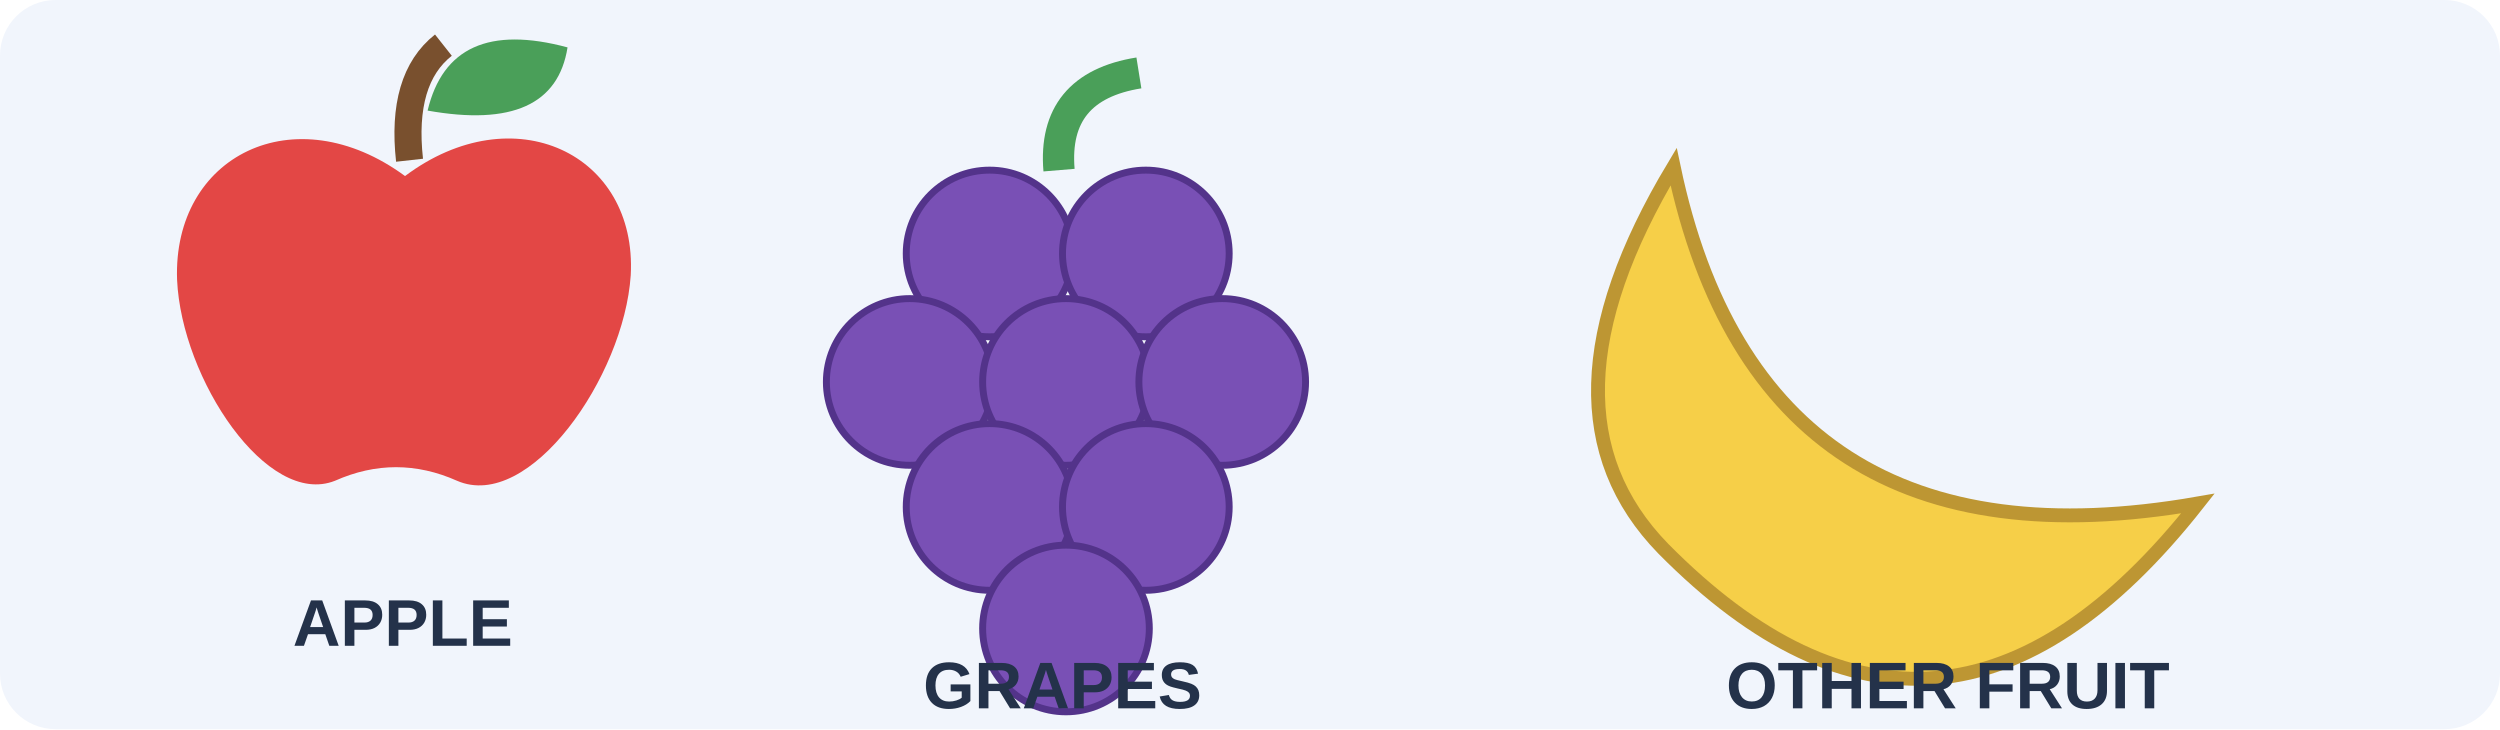
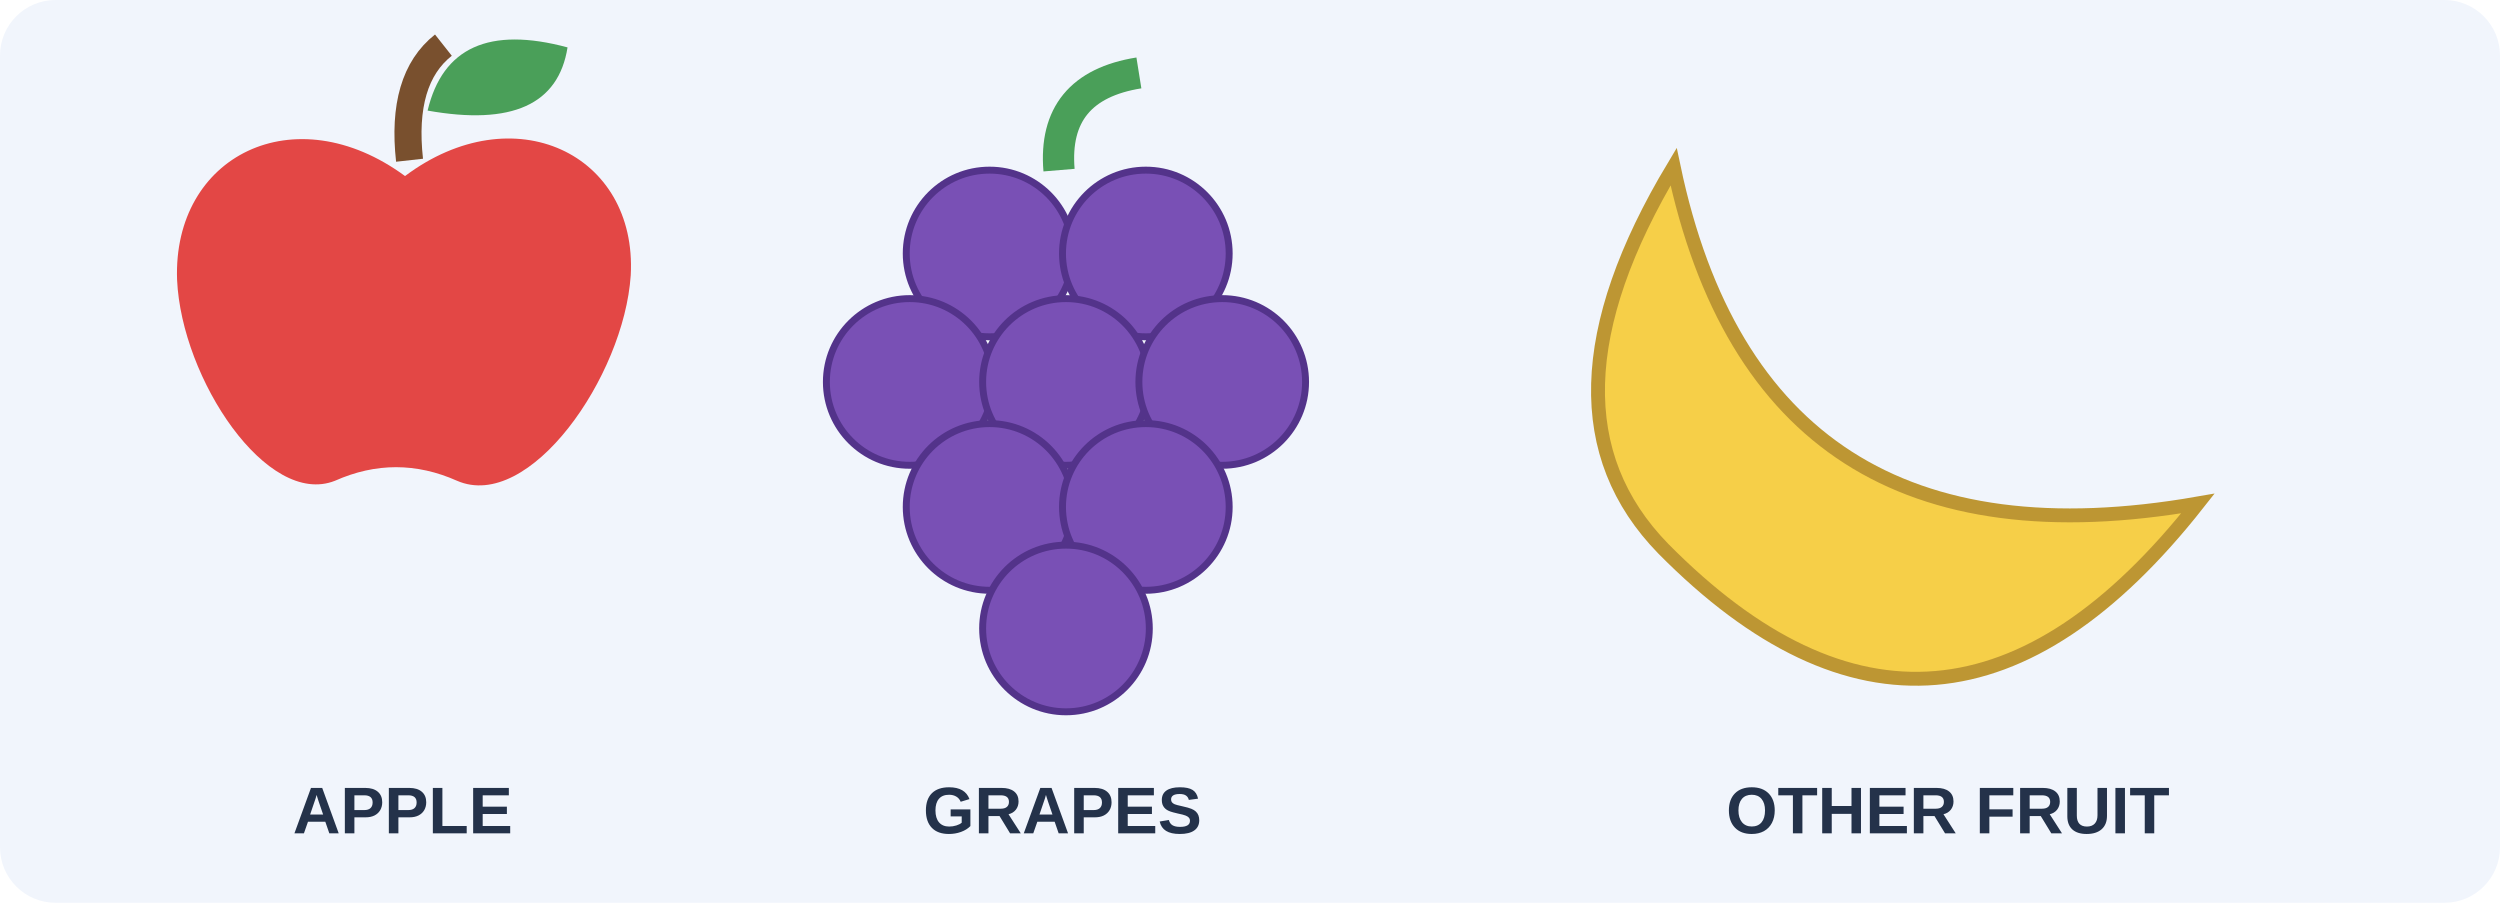
- <svg xmlns="http://www.w3.org/2000/svg" viewBox="0 0 720 210">
-   <rect width="720" height="210" rx="16" fill="#f1f5fc" />
+ <svg xmlns="http://www.w3.org/2000/svg" viewBox="0 0 720 260">
+   <rect width="720" height="260" rx="16" fill="#f1f5fc" />
  <g transform="translate(25 0) scale(.65)">
    <path d="M143 71q-4-36 15-51" fill="none" stroke="#79502e" stroke-width="12" />
    <path d="M151 49q10-42 62-28-6 38-62 28" fill="#4a9f59" />
    <path d="M141 78c-49-36-103-9-101 46 2 44 40 101 70 89 18-8 36-8 54 0 32 14 74-46 77-91 3-54-52-80-100-44Z" fill="#e34745" />
  </g>
  <g transform="translate(250 18)" fill="#7950b5" stroke="#53338a" stroke-width="2">
    <circle cx="35" cy="55" r="24" />
    <circle cx="80" cy="55" r="24" />
    <circle cx="12" cy="92" r="24" />
    <circle cx="57" cy="92" r="24" />
    <circle cx="102" cy="92" r="24" />
    <circle cx="35" cy="128" r="24" />
    <circle cx="80" cy="128" r="24" />
    <circle cx="57" cy="163" r="24" />
    <path d="M55 31q-2-24 23-28" fill="none" stroke="#4a9f59" stroke-width="9" />
  </g>
  <path d="M482 48q25 119 151 97-74 94-154 13-39-40 3-110Z" fill="#f6cf48" stroke="#bd9633" stroke-width="4" />
  <g font-family="Arial" font-size="19" font-weight="bold" fill="#24324a" text-anchor="middle">
-     <text x="116" y="186">APPLE</text>
-     <text x="306" y="204">GRAPES</text>
-     <text x="561" y="204">OTHER FRUIT</text>
+     <text x="116" y="240">APPLE</text>
+     <text x="306" y="240">GRAPES</text>
+     <text x="561" y="240">OTHER FRUIT</text>
  </g>
</svg>
